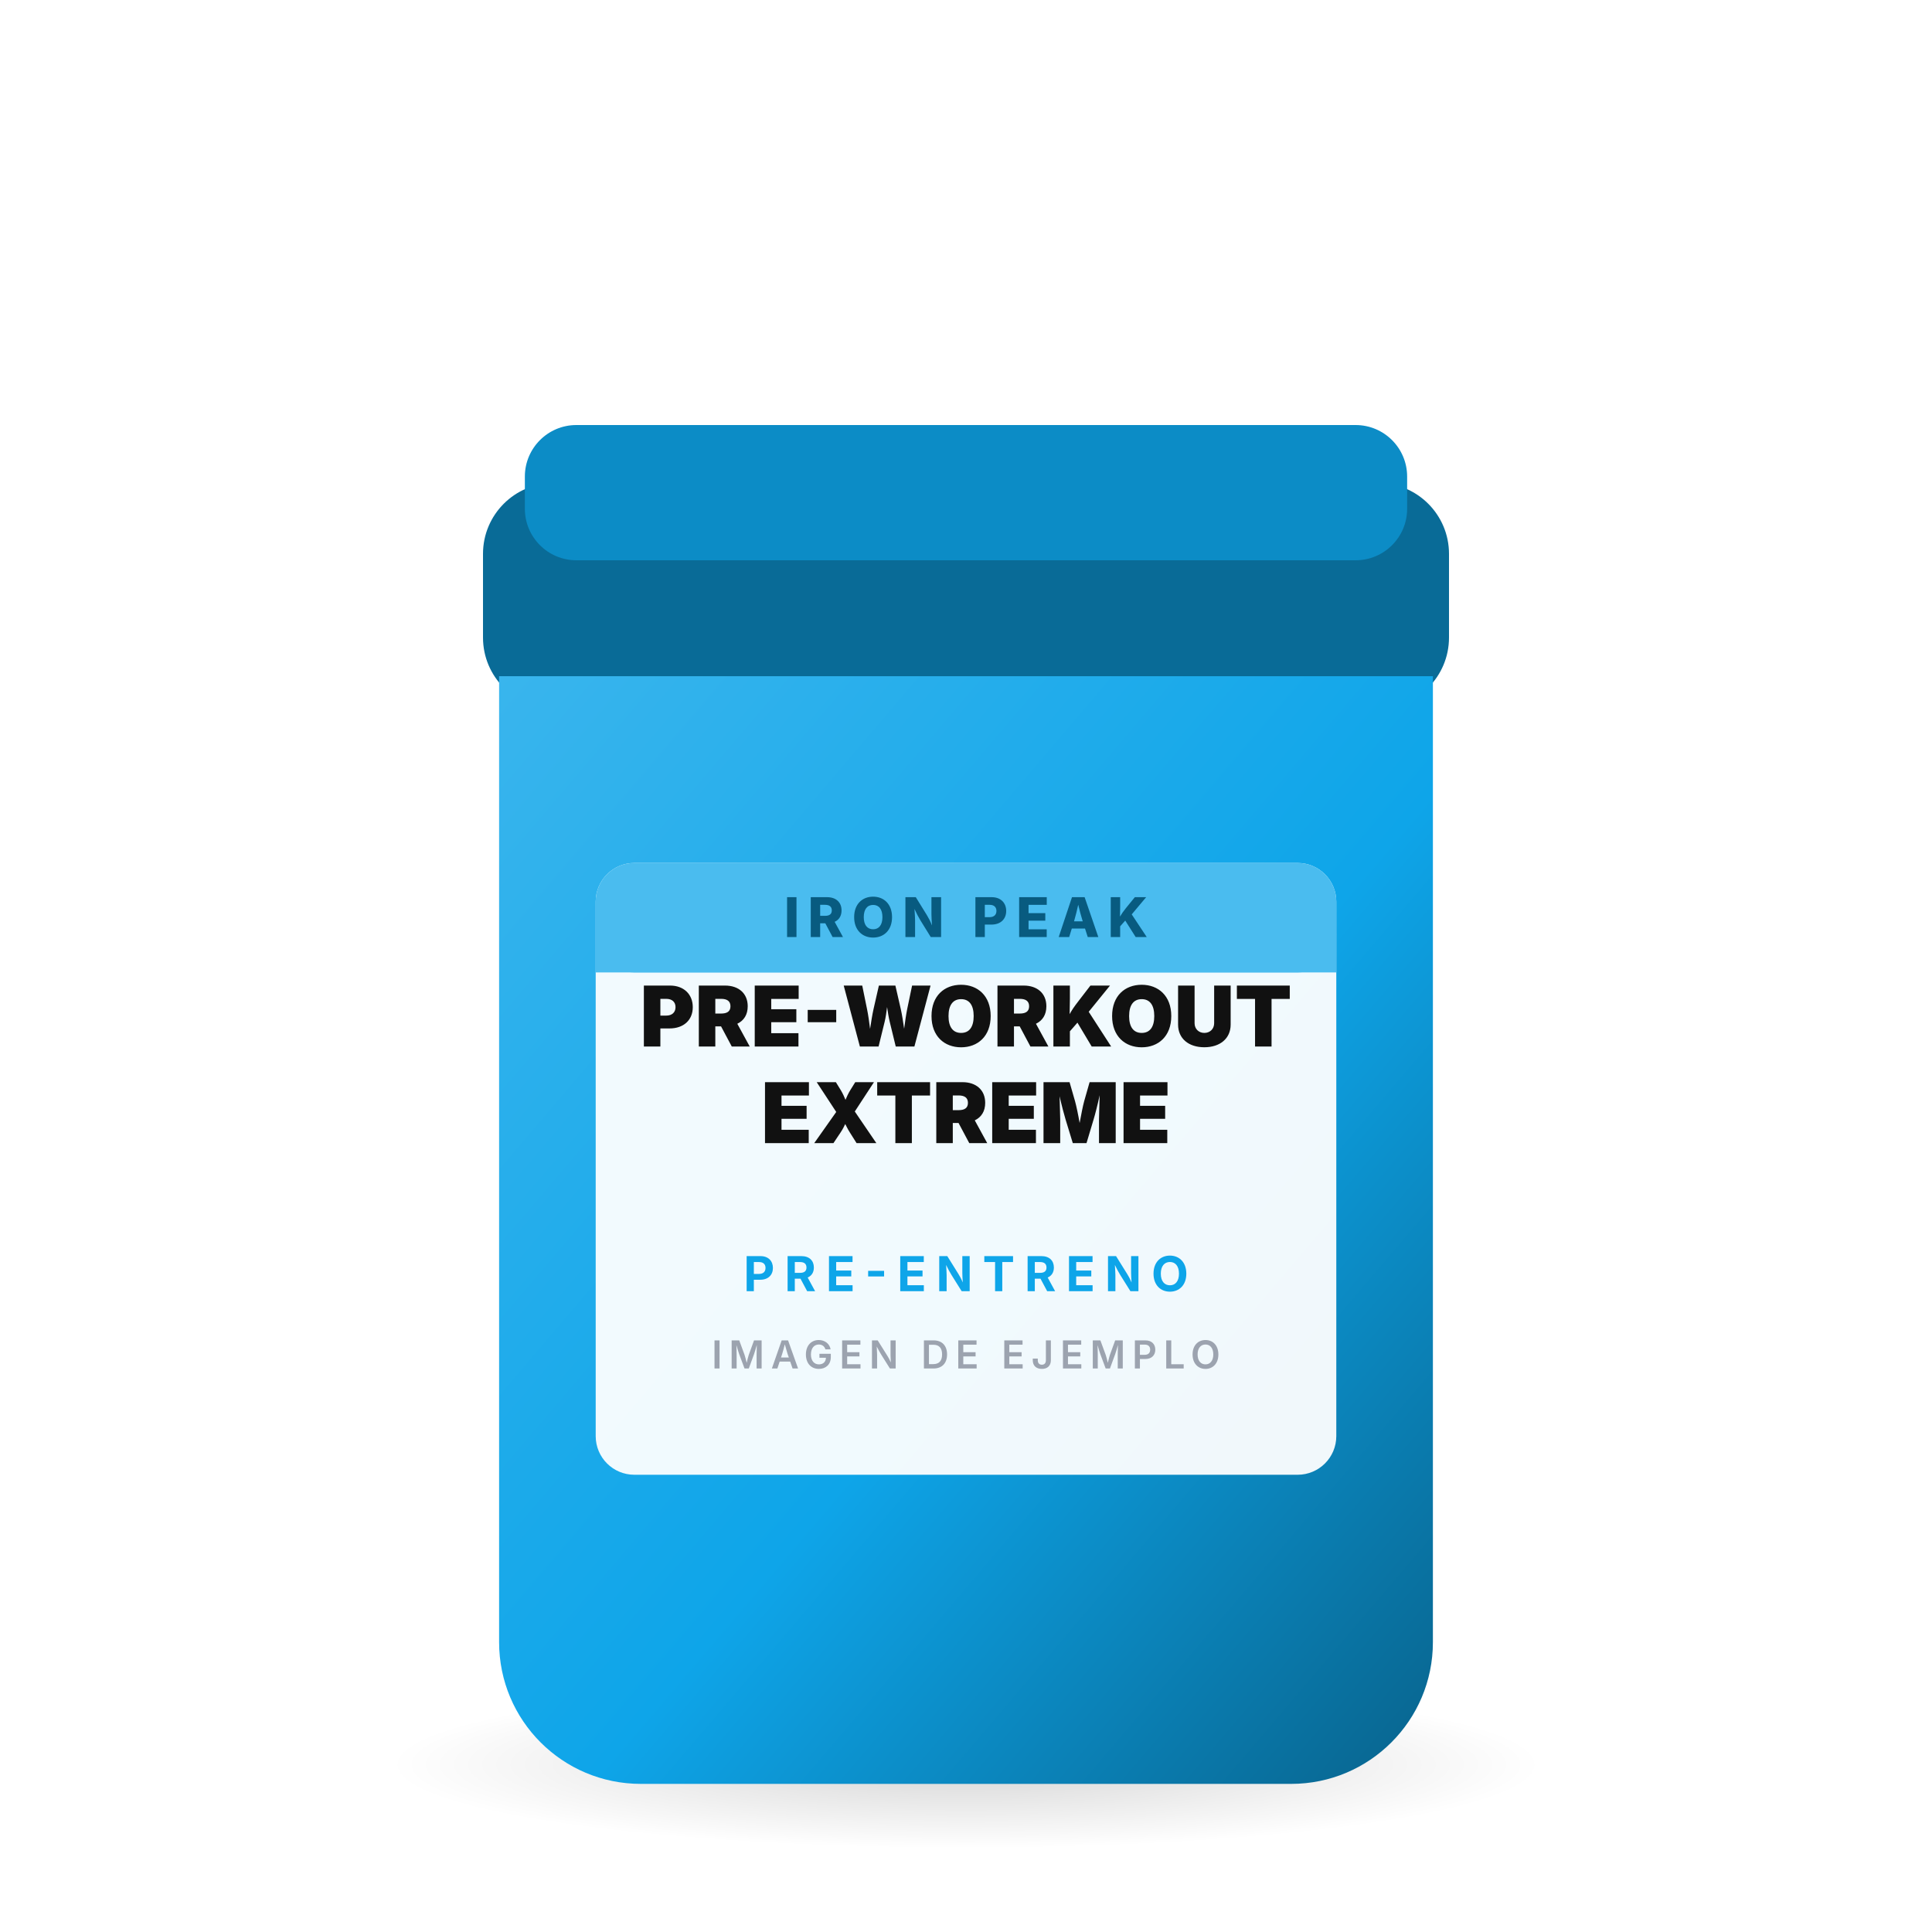
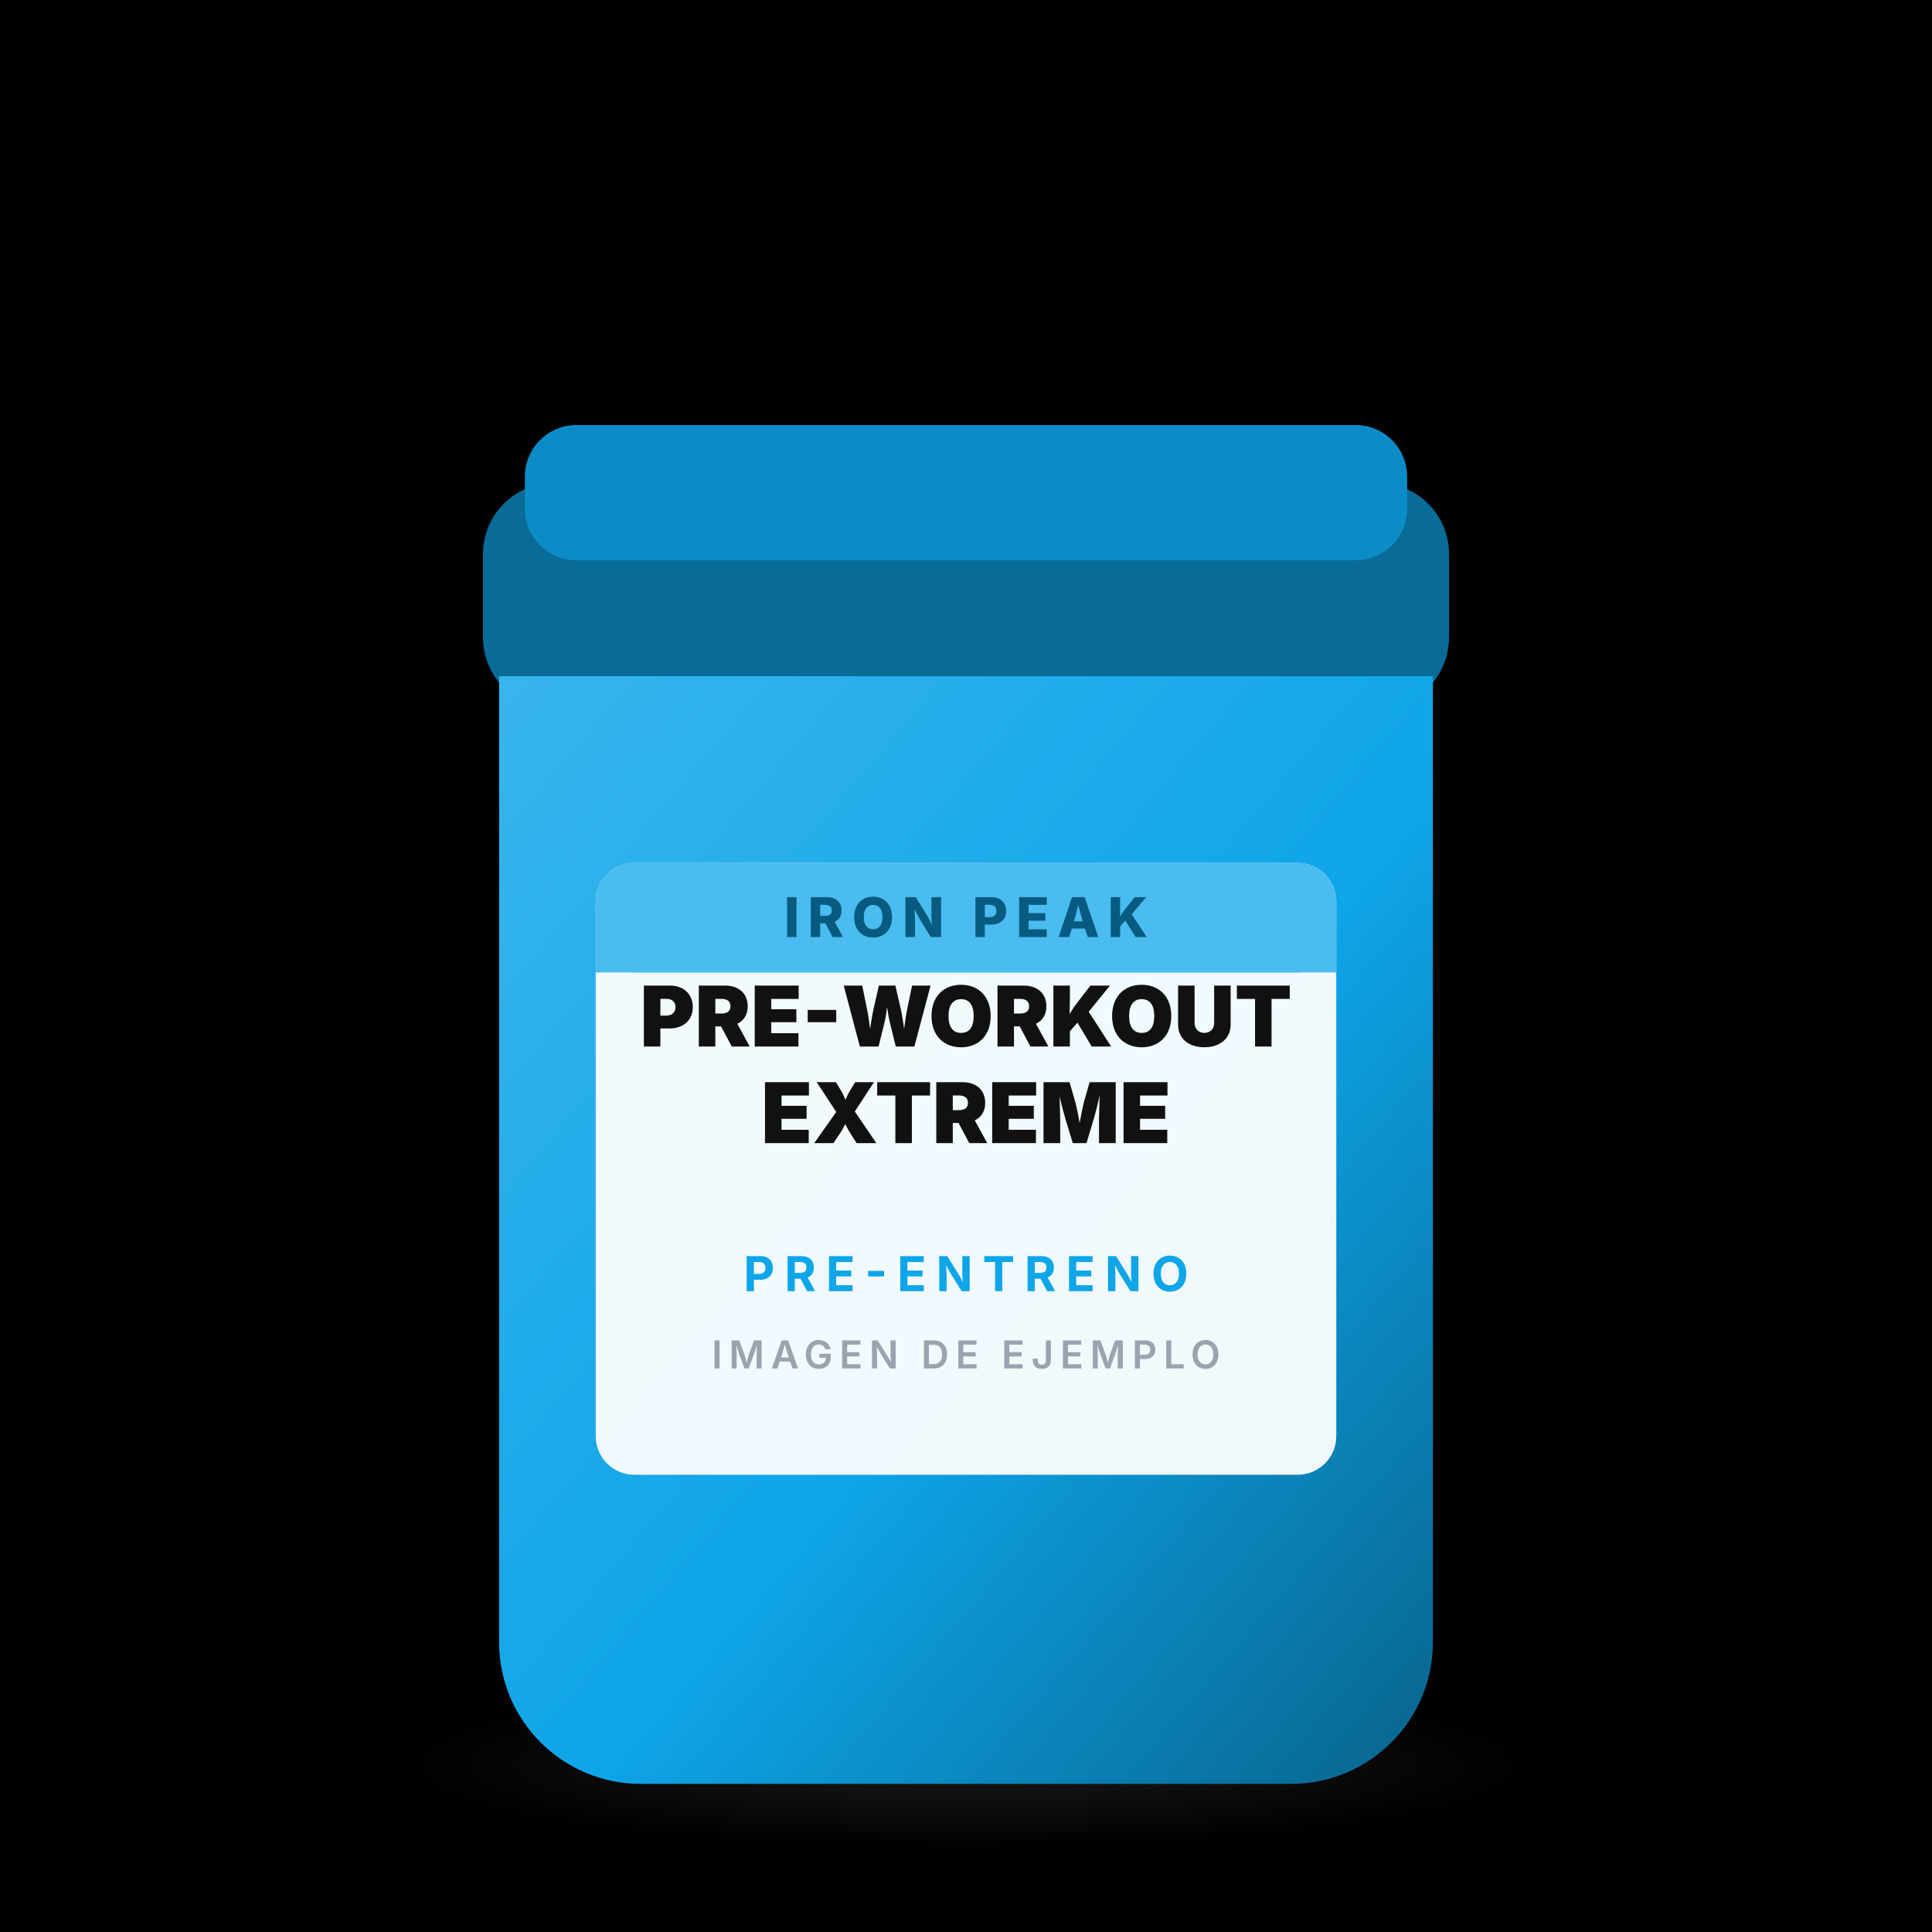
<svg xmlns="http://www.w3.org/2000/svg" viewBox="0 0 600 600" width="600" height="600" role="img" aria-label="Iron Pre-Workout Extreme Uva">
  <defs>
    <linearGradient id="cuerpo" x1="0" y1="0" x2="1" y2="1">
      <stop offset="0%" stop-color="#39b5ed" />
      <stop offset="55%" stop-color="#0ea5e9" />
      <stop offset="100%" stop-color="#08638c" />
    </linearGradient>
    <radialGradient id="piso" cx="0.5" cy="0.5" r="0.5">
-       <stop offset="0%" stop-color="#000000" stop-opacity="0.16" />
-       <stop offset="100%" stop-color="#000000" stop-opacity="0" />
+       <stop offset="0%" stop-color="#ffffff" stop-opacity="0.10" />
+       <stop offset="100%" stop-color="#ffffff" stop-opacity="0" />
    </radialGradient>
  </defs>
-   <rect width="600" height="600" fill="#ffffff" />
+   <rect width="600" height="600" fill="#000000" />
  <ellipse cx="300" cy="548" rx="180" ry="26" fill="url(#piso)" />
  <rect x="150" y="150" width="300" height="70" rx="22" fill="#096b97" />
  <rect x="163" y="132" width="274" height="42" rx="16" fill="#0c8cc6" />
  <path d="M155 210 h290 v300 a44 44 0 0 1 -44 44 h-202 a44 44 0 0 1 -44 -44 z" fill="url(#cuerpo)" />
  <rect x="185" y="268" width="230" height="190" rx="12" fill="#ffffff" opacity="0.94" />
  <rect x="185" y="268" width="230" height="34" rx="12" fill="#4abcef" />
  <rect x="185" y="290" width="230" height="12" fill="#4abcef" />
  <text x="300" y="291" text-anchor="middle" font-family="Inter, Arial, Helvetica, sans-serif" font-size="17" font-weight="800" letter-spacing="2.5" fill="#085b80">IRON PEAK</text>
  <text x="300" y="325" text-anchor="middle" font-family="Inter, Arial, Helvetica, sans-serif" font-size="26" font-weight="900" fill="#111111">PRE-WORKOUT</text>
  <text x="300" y="355" text-anchor="middle" font-family="Inter, Arial, Helvetica, sans-serif" font-size="26" font-weight="900" fill="#111111">EXTREME</text>
  <text x="300" y="401" text-anchor="middle" font-family="Inter, Arial, Helvetica, sans-serif" font-size="15" font-weight="700" letter-spacing="3" fill="#0ea5e9">PRE-ENTRENO</text>
  <text x="300" y="425" text-anchor="middle" font-family="Inter, Arial, Helvetica, sans-serif" font-size="12" font-weight="600" letter-spacing="2" fill="#9ca3af">IMAGEN DE EJEMPLO</text>
</svg>
